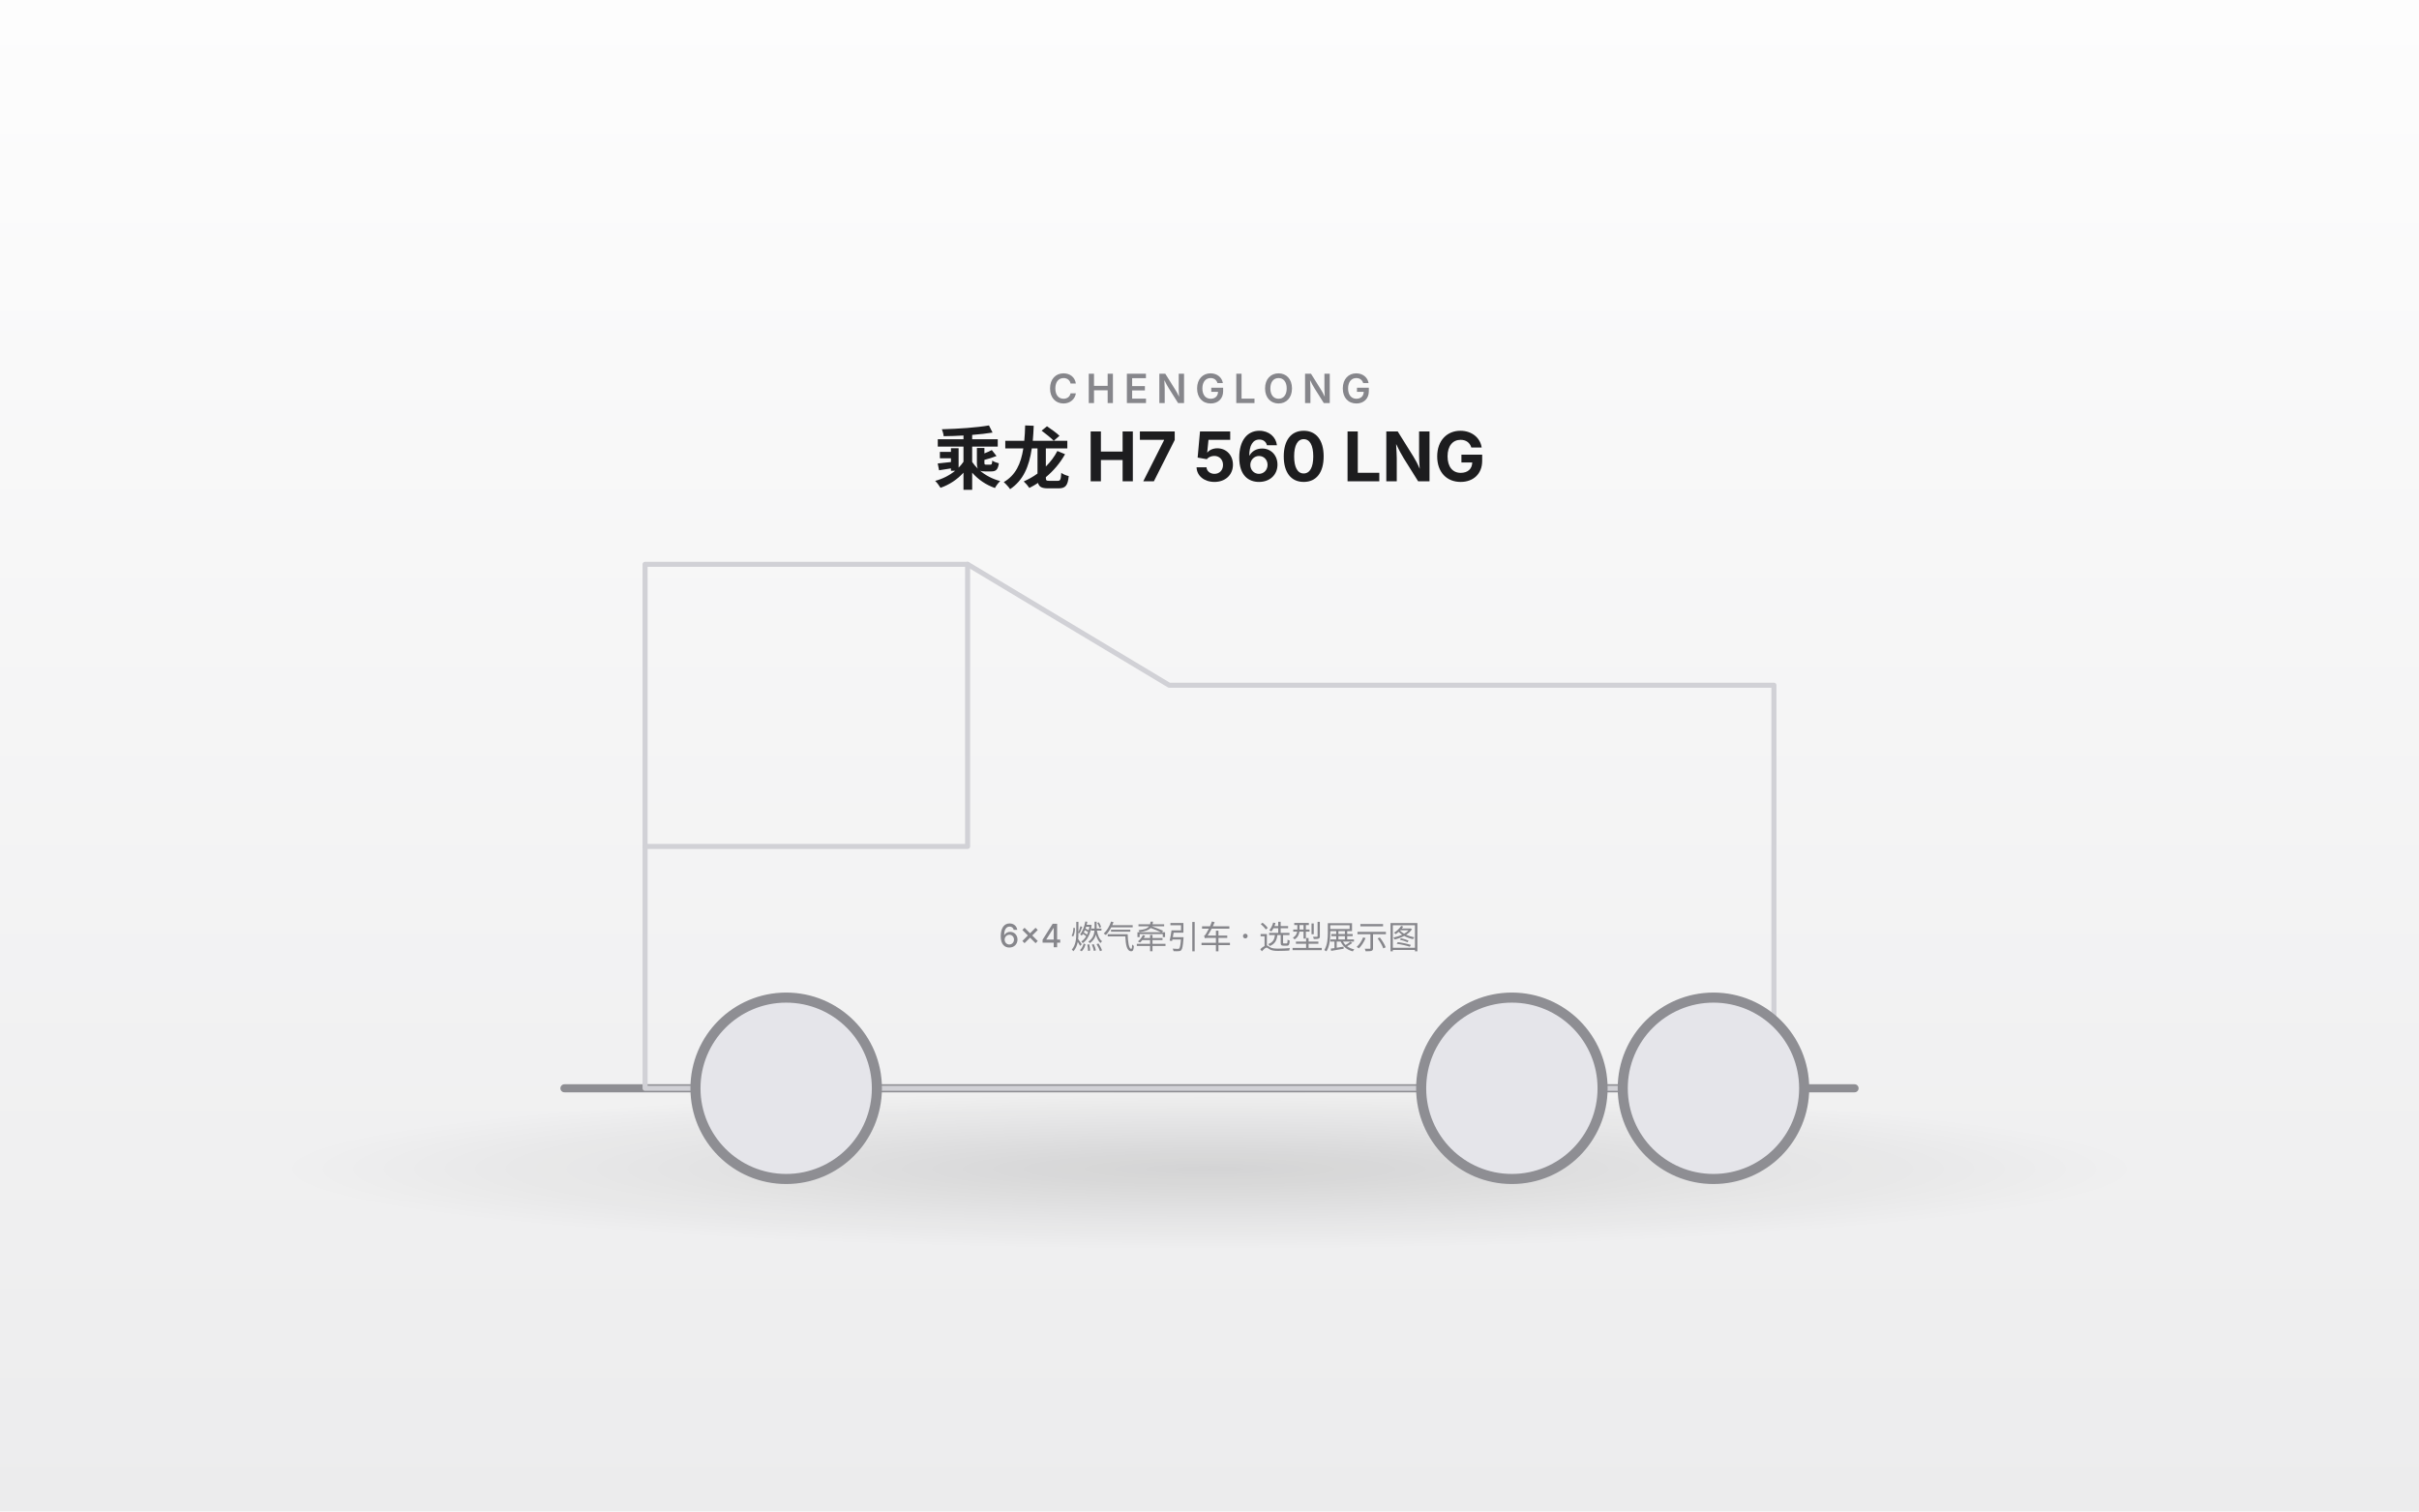
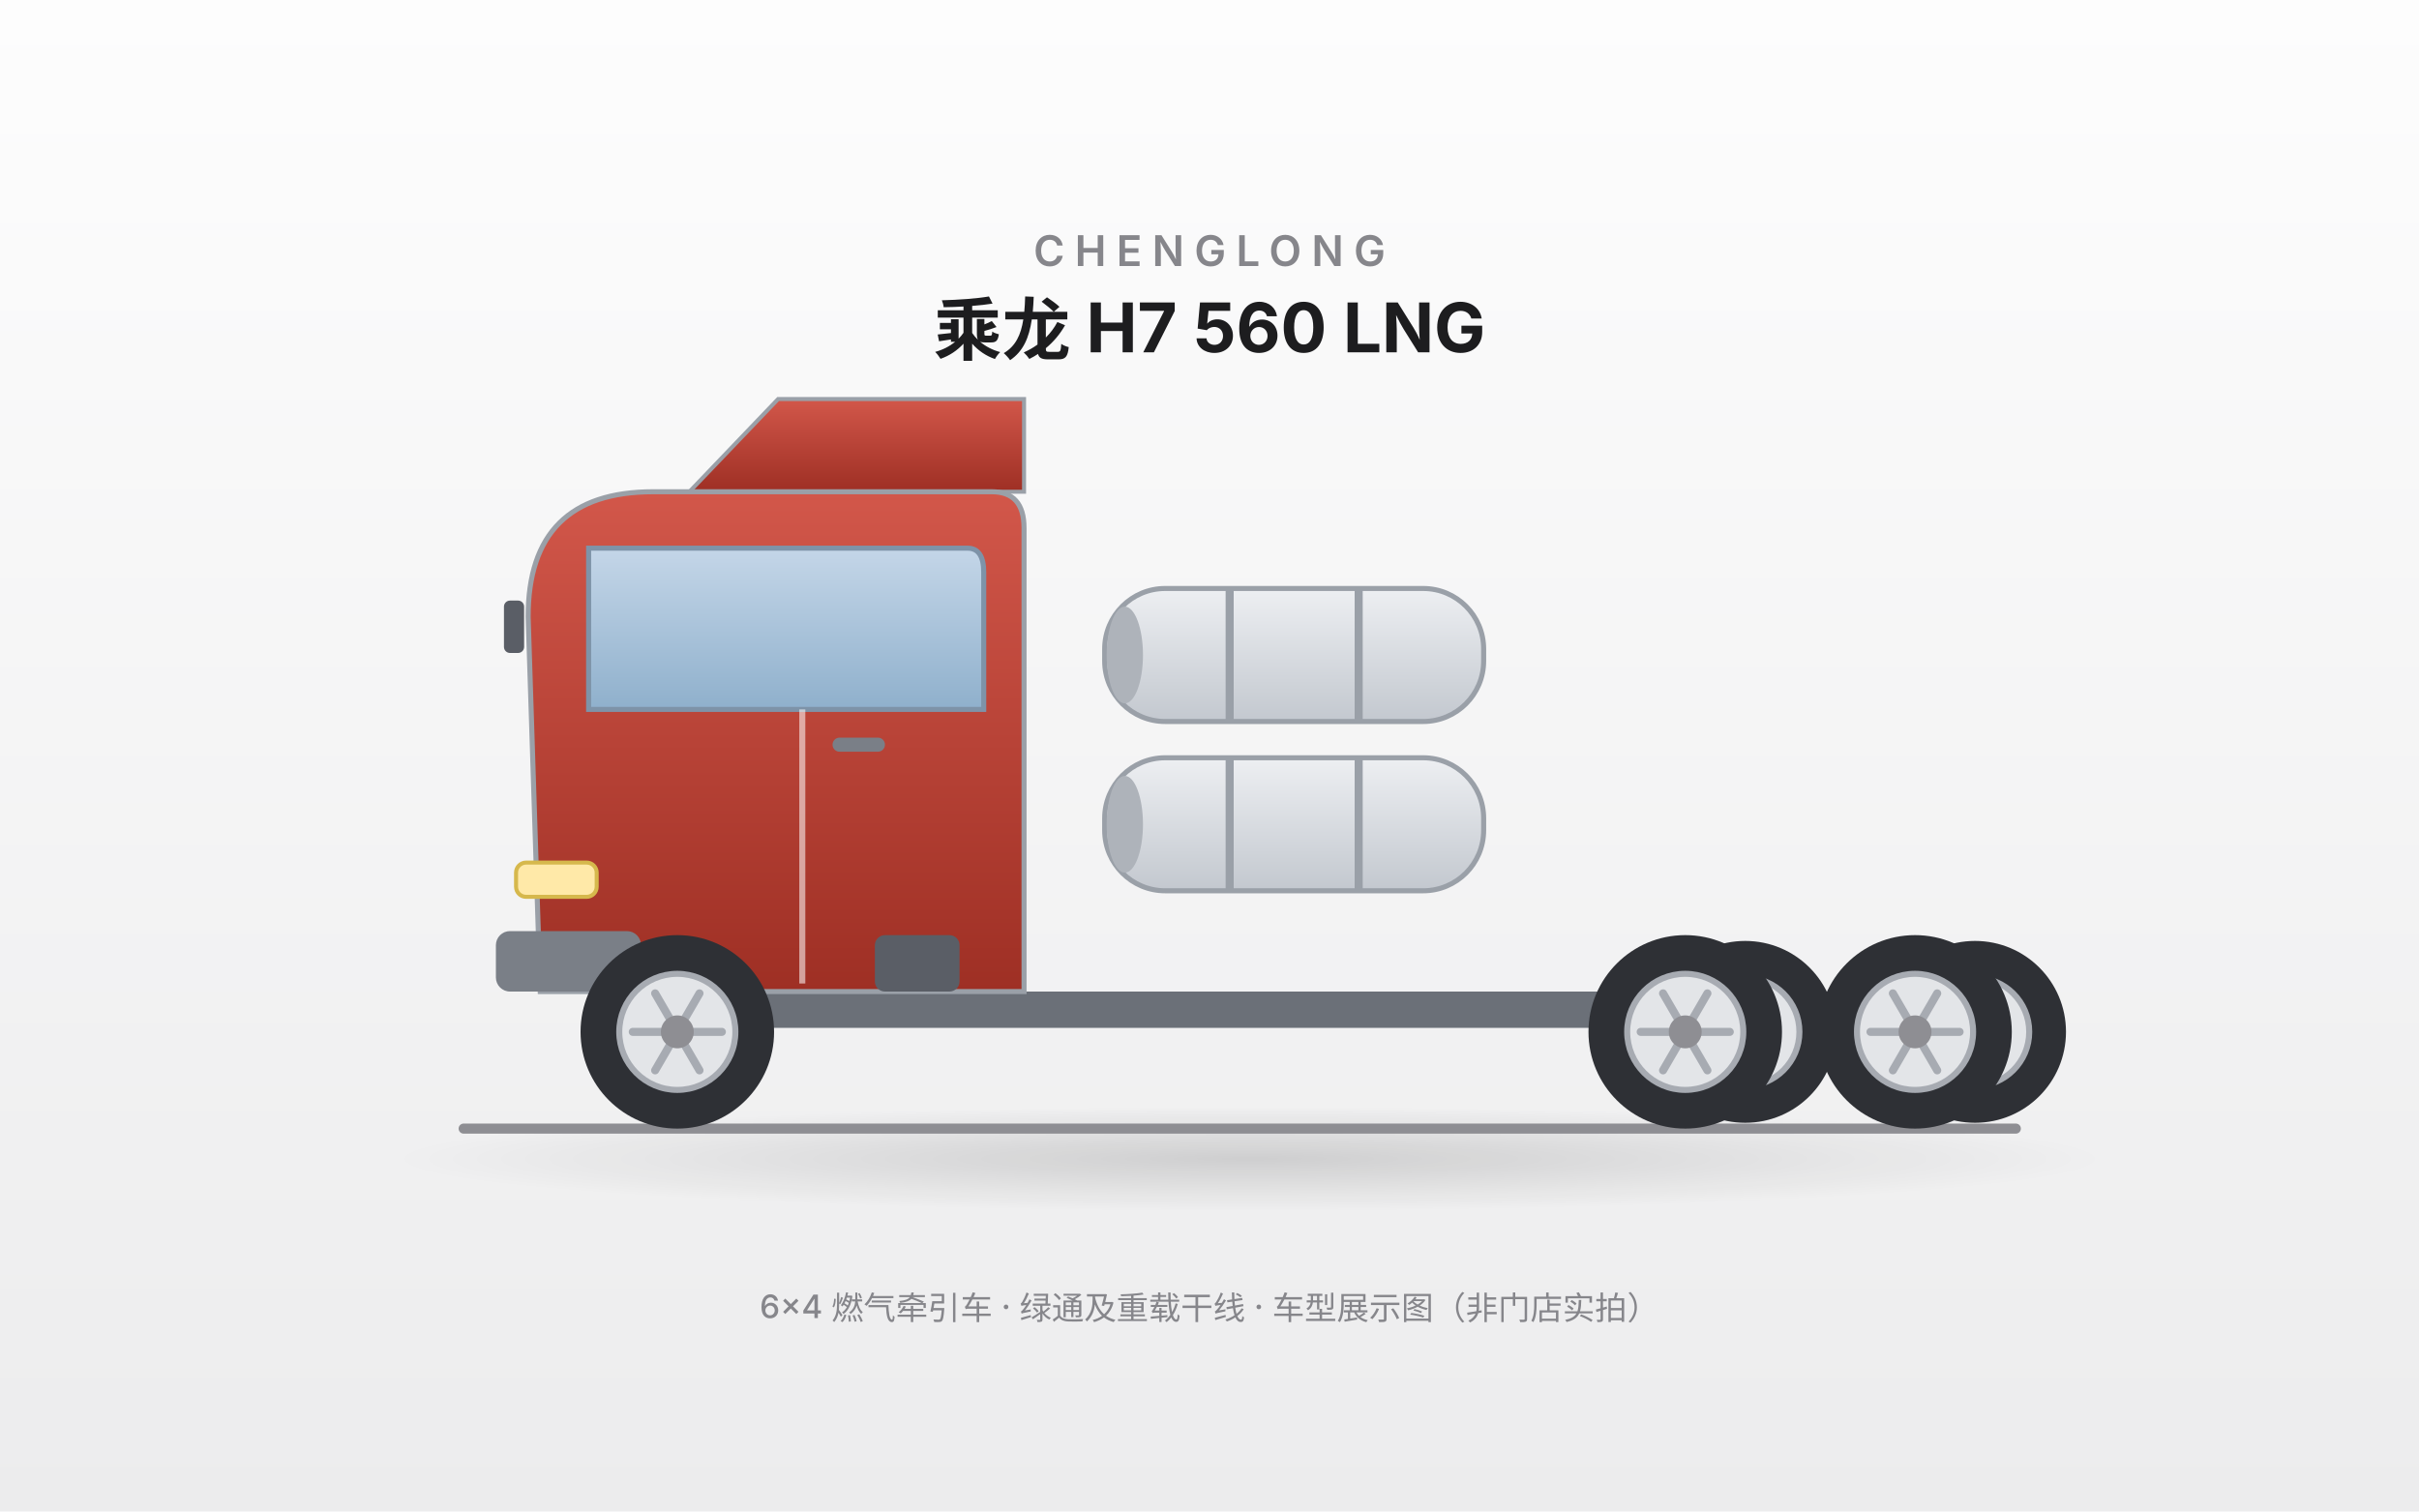
<svg xmlns="http://www.w3.org/2000/svg" viewBox="0 0 1200 750" width="100%" height="100%">
  <defs>
    <linearGradient id="bg" x1="0%" y1="0%" x2="0%" y2="100%">
      <stop offset="0%" stop-color="#FDFDFD" />
      <stop offset="100%" stop-color="#ECECED" />
    </linearGradient>
    <radialGradient id="shadow" cx="50%" cy="50%" r="50%">
-       <stop offset="0%" stop-color="rgba(0,0,0,0.12)" />
+       <stop offset="0%" stop-color="rgba(0,0,0,0.14)" />
      <stop offset="100%" stop-color="rgba(0,0,0,0)" />
    </radialGradient>
+     <linearGradient id="cabGrad" x1="0%" y1="0%" x2="0%" y2="100%">
+       <stop offset="0%" stop-color="#D2574A" />
+       <stop offset="100%" stop-color="#9E2F24" />
+     </linearGradient>
+     <linearGradient id="glassGrad" x1="0%" y1="0%" x2="0%" y2="100%">
+       <stop offset="0%" stop-color="#C4D6E8" />
+       <stop offset="100%" stop-color="#8FB0CC" />
+     </linearGradient>
+     <linearGradient id="boxGrad" x1="0%" y1="0%" x2="0%" y2="100%">
+       <stop offset="0%" stop-color="#FBFCFD" />
+       <stop offset="100%" stop-color="#E4E7EB" />
+     </linearGradient>
+     <linearGradient id="tankGrad" x1="0%" y1="0%" x2="0%" y2="100%">
+       <stop offset="0%" stop-color="#EDEFF2" />
+       <stop offset="100%" stop-color="#C3C8CF" />
+     </linearGradient>
+     <linearGradient id="bedGrad" x1="0%" y1="0%" x2="0%" y2="100%">
+       <stop offset="0%" stop-color="#F2A93B" />
+       <stop offset="100%" stop-color="#D97E1F" />
+     </linearGradient>
  </defs>
  <rect width="1200" height="750" fill="url(#bg)" />
-   <ellipse cx="600" cy="580" rx="460" ry="40" fill="url(#shadow)" />
-   <g fill="none" stroke="#D1D1D6" stroke-width="2.5" stroke-linecap="round" stroke-linejoin="round">
-     <path d="M 280 540 L 920 540" stroke="#8E8E93" stroke-width="4" />
-     <path d="M 320 540 L 320 280 L 480 280 L 580 340 L 880 340 L 880 540 Z" />
-     <path d="M 480 280 L 480 420 L 320 420" />
-     <circle cx="390" cy="540" r="45" fill="#E5E5EA" stroke="#8E8E93" stroke-width="5" />
-     <circle cx="750" cy="540" r="45" fill="#E5E5EA" stroke="#8E8E93" stroke-width="5" />
-     <circle cx="850" cy="540" r="45" fill="#E5E5EA" stroke="#8E8E93" stroke-width="5" />
+   <ellipse cx="620" cy="575" rx="430" ry="26" fill="url(#shadow)" />
+   <line x1="230" y1="560" x2="1000" y2="560" stroke="#8E8E93" stroke-width="5" stroke-linecap="round" />
+   <rect x="300" y="492" width="650" height="18" rx="7" fill="#6B7078" />
+   <g>
+     <path d="M 342 244 L 386 198 L 508 198 L 508 244 Z" fill="url(#cabGrad)" stroke="#9AA0A8" stroke-width="2" />
+     <path d="M 268 492 L 262 306 Q 262 244 324 244 L 492 244 Q 508 244 508 262 L 508 492 Z" fill="url(#cabGrad)" stroke="#9AA0A8" stroke-width="2.5" />
+     <path d="M 292 272 L 480 272 Q 488 272 488 284 L 488 352 L 292 352 Z" fill="url(#glassGrad)" stroke="#7E93A8" stroke-width="2.5" />
+     <line x1="398" y1="352" x2="398" y2="488" stroke="rgba(255,255,255,0.55)" stroke-width="3" />
+     <rect x="413" y="366" width="26" height="7" rx="3.5" fill="#7A7F87" />
+     <rect x="250" y="298" width="10" height="26" rx="3" fill="#5A5E66" />
+     <rect x="256" y="428" width="40" height="17" rx="5" fill="#FFE9A8" stroke="#D6B84C" stroke-width="2" />
+     <rect x="246" y="462" width="72" height="30" rx="7" fill="#7A7F87" />
+     <rect x="434" y="464" width="42" height="28" rx="5" fill="#5A5E66" />
  </g>
-   <text x="600" y="200" font-family="-apple-system, SF Pro Display, PingFang SC, sans-serif" font-size="20" font-weight="600" fill="#86868B" text-anchor="middle" letter-spacing="4">CHENGLONG</text>
-   <text x="600" y="240" font-family="-apple-system, SF Pro Display, PingFang SC, sans-serif" font-size="34" font-weight="700" fill="#1D1D1F" text-anchor="middle">乘龙 H7 560 LNG</text>
-   <text x="600" y="470" font-family="-apple-system, SF Pro Display, PingFang SC, sans-serif" font-size="16" font-weight="500" fill="#86868B" text-anchor="middle">6×4 燃气牵引车 · 选型展示图</text>
+   <g>
+     <rect x="548" y="292" width="188" height="66" rx="30" fill="url(#tankGrad)" stroke="#9AA0A8" stroke-width="2.5" />
+     <rect x="548" y="376" width="188" height="66" rx="30" fill="url(#tankGrad)" stroke="#9AA0A8" stroke-width="2.5" />
+     <ellipse cx="558" cy="325" rx="9" ry="24" fill="#AEB3BA" />
+     <ellipse cx="558" cy="409" rx="9" ry="24" fill="#AEB3BA" />
+     <line x1="610" y1="292" x2="610" y2="358" stroke="#9AA0A8" stroke-width="4" />
+     <line x1="674" y1="292" x2="674" y2="358" stroke="#9AA0A8" stroke-width="4" />
+     <line x1="610" y1="376" x2="610" y2="442" stroke="#9AA0A8" stroke-width="4" />
+     <line x1="674" y1="376" x2="674" y2="442" stroke="#9AA0A8" stroke-width="4" />
+   </g>
+   <g>
+     <circle cx="336" cy="512" r="48" fill="#2E3035" />
+     <circle cx="336" cy="512" r="28.8" fill="#E3E5E8" stroke="#A7ABB2" stroke-width="3" />
+     <g stroke="#A7ABB2" stroke-width="4" stroke-linecap="round">
+       <line x1="328.3" y1="512.0" x2="313.9" y2="512.0" />
+       <line x1="332.2" y1="505.3" x2="325.0" y2="492.9" />
+       <line x1="339.8" y1="505.3" x2="347.0" y2="492.9" />
+       <line x1="343.7" y1="512.0" x2="358.1" y2="512.0" />
+       <line x1="339.8" y1="518.7" x2="347.0" y2="531.1" />
+       <line x1="332.2" y1="518.7" x2="325.0" y2="531.1" />
+     </g>
+     <circle cx="336" cy="512" r="8.16" fill="#8E8E93" />
+   </g>
+   <g>
+     <circle cx="865.76" cy="512" r="45.12" fill="#2E3035" />
+     <circle cx="865.76" cy="512" r="26.88" fill="#E3E5E8" stroke="#A7ABB2" stroke-width="3" />
+     <circle cx="836" cy="512" r="48" fill="#2E3035" />
+     <circle cx="836" cy="512" r="28.8" fill="#E3E5E8" stroke="#A7ABB2" stroke-width="3" />
+     <g stroke="#A7ABB2" stroke-width="4" stroke-linecap="round">
+       <line x1="828.3" y1="512.0" x2="813.9" y2="512.0" />
+       <line x1="832.2" y1="505.3" x2="825.0" y2="492.9" />
+       <line x1="839.8" y1="505.3" x2="847.0" y2="492.9" />
+       <line x1="843.7" y1="512.0" x2="858.1" y2="512.0" />
+       <line x1="839.8" y1="518.7" x2="847.0" y2="531.1" />
+       <line x1="832.2" y1="518.7" x2="825.0" y2="531.1" />
+     </g>
+     <circle cx="836" cy="512" r="8.16" fill="#8E8E93" />
+   </g>
+   <g>
+     <circle cx="979.76" cy="512" r="45.12" fill="#2E3035" />
+     <circle cx="979.76" cy="512" r="26.88" fill="#E3E5E8" stroke="#A7ABB2" stroke-width="3" />
+     <circle cx="950" cy="512" r="48" fill="#2E3035" />
+     <circle cx="950" cy="512" r="28.8" fill="#E3E5E8" stroke="#A7ABB2" stroke-width="3" />
+     <g stroke="#A7ABB2" stroke-width="4" stroke-linecap="round">
+       <line x1="942.3" y1="512.0" x2="927.9" y2="512.0" />
+       <line x1="946.2" y1="505.3" x2="939.0" y2="492.9" />
+       <line x1="953.8" y1="505.3" x2="961.0" y2="492.9" />
+       <line x1="957.7" y1="512.0" x2="972.1" y2="512.0" />
+       <line x1="953.8" y1="518.7" x2="961.0" y2="531.1" />
+       <line x1="946.2" y1="518.7" x2="939.0" y2="531.1" />
+     </g>
+     <circle cx="950" cy="512" r="8.16" fill="#8E8E93" />
+   </g>
+   <text x="600" y="132" font-family="-apple-system, SF Pro Display, PingFang SC, sans-serif" font-size="21" font-weight="600" fill="#86868B" text-anchor="middle" letter-spacing="5">CHENGLONG</text>
+   <text x="600" y="176" font-family="-apple-system, SF Pro Display, PingFang SC, sans-serif" font-size="34" font-weight="700" fill="#1D1D1F" text-anchor="middle">乘龙 H7 560 LNG</text>
+   <text x="600" y="654" font-family="-apple-system, SF Pro Display, PingFang SC, sans-serif" font-size="16" font-weight="500" fill="#86868B" text-anchor="middle">6×4 燃气牵引车 · 绿通及重载干线 · 车型展示图（非门店实拍）</text>
</svg>
